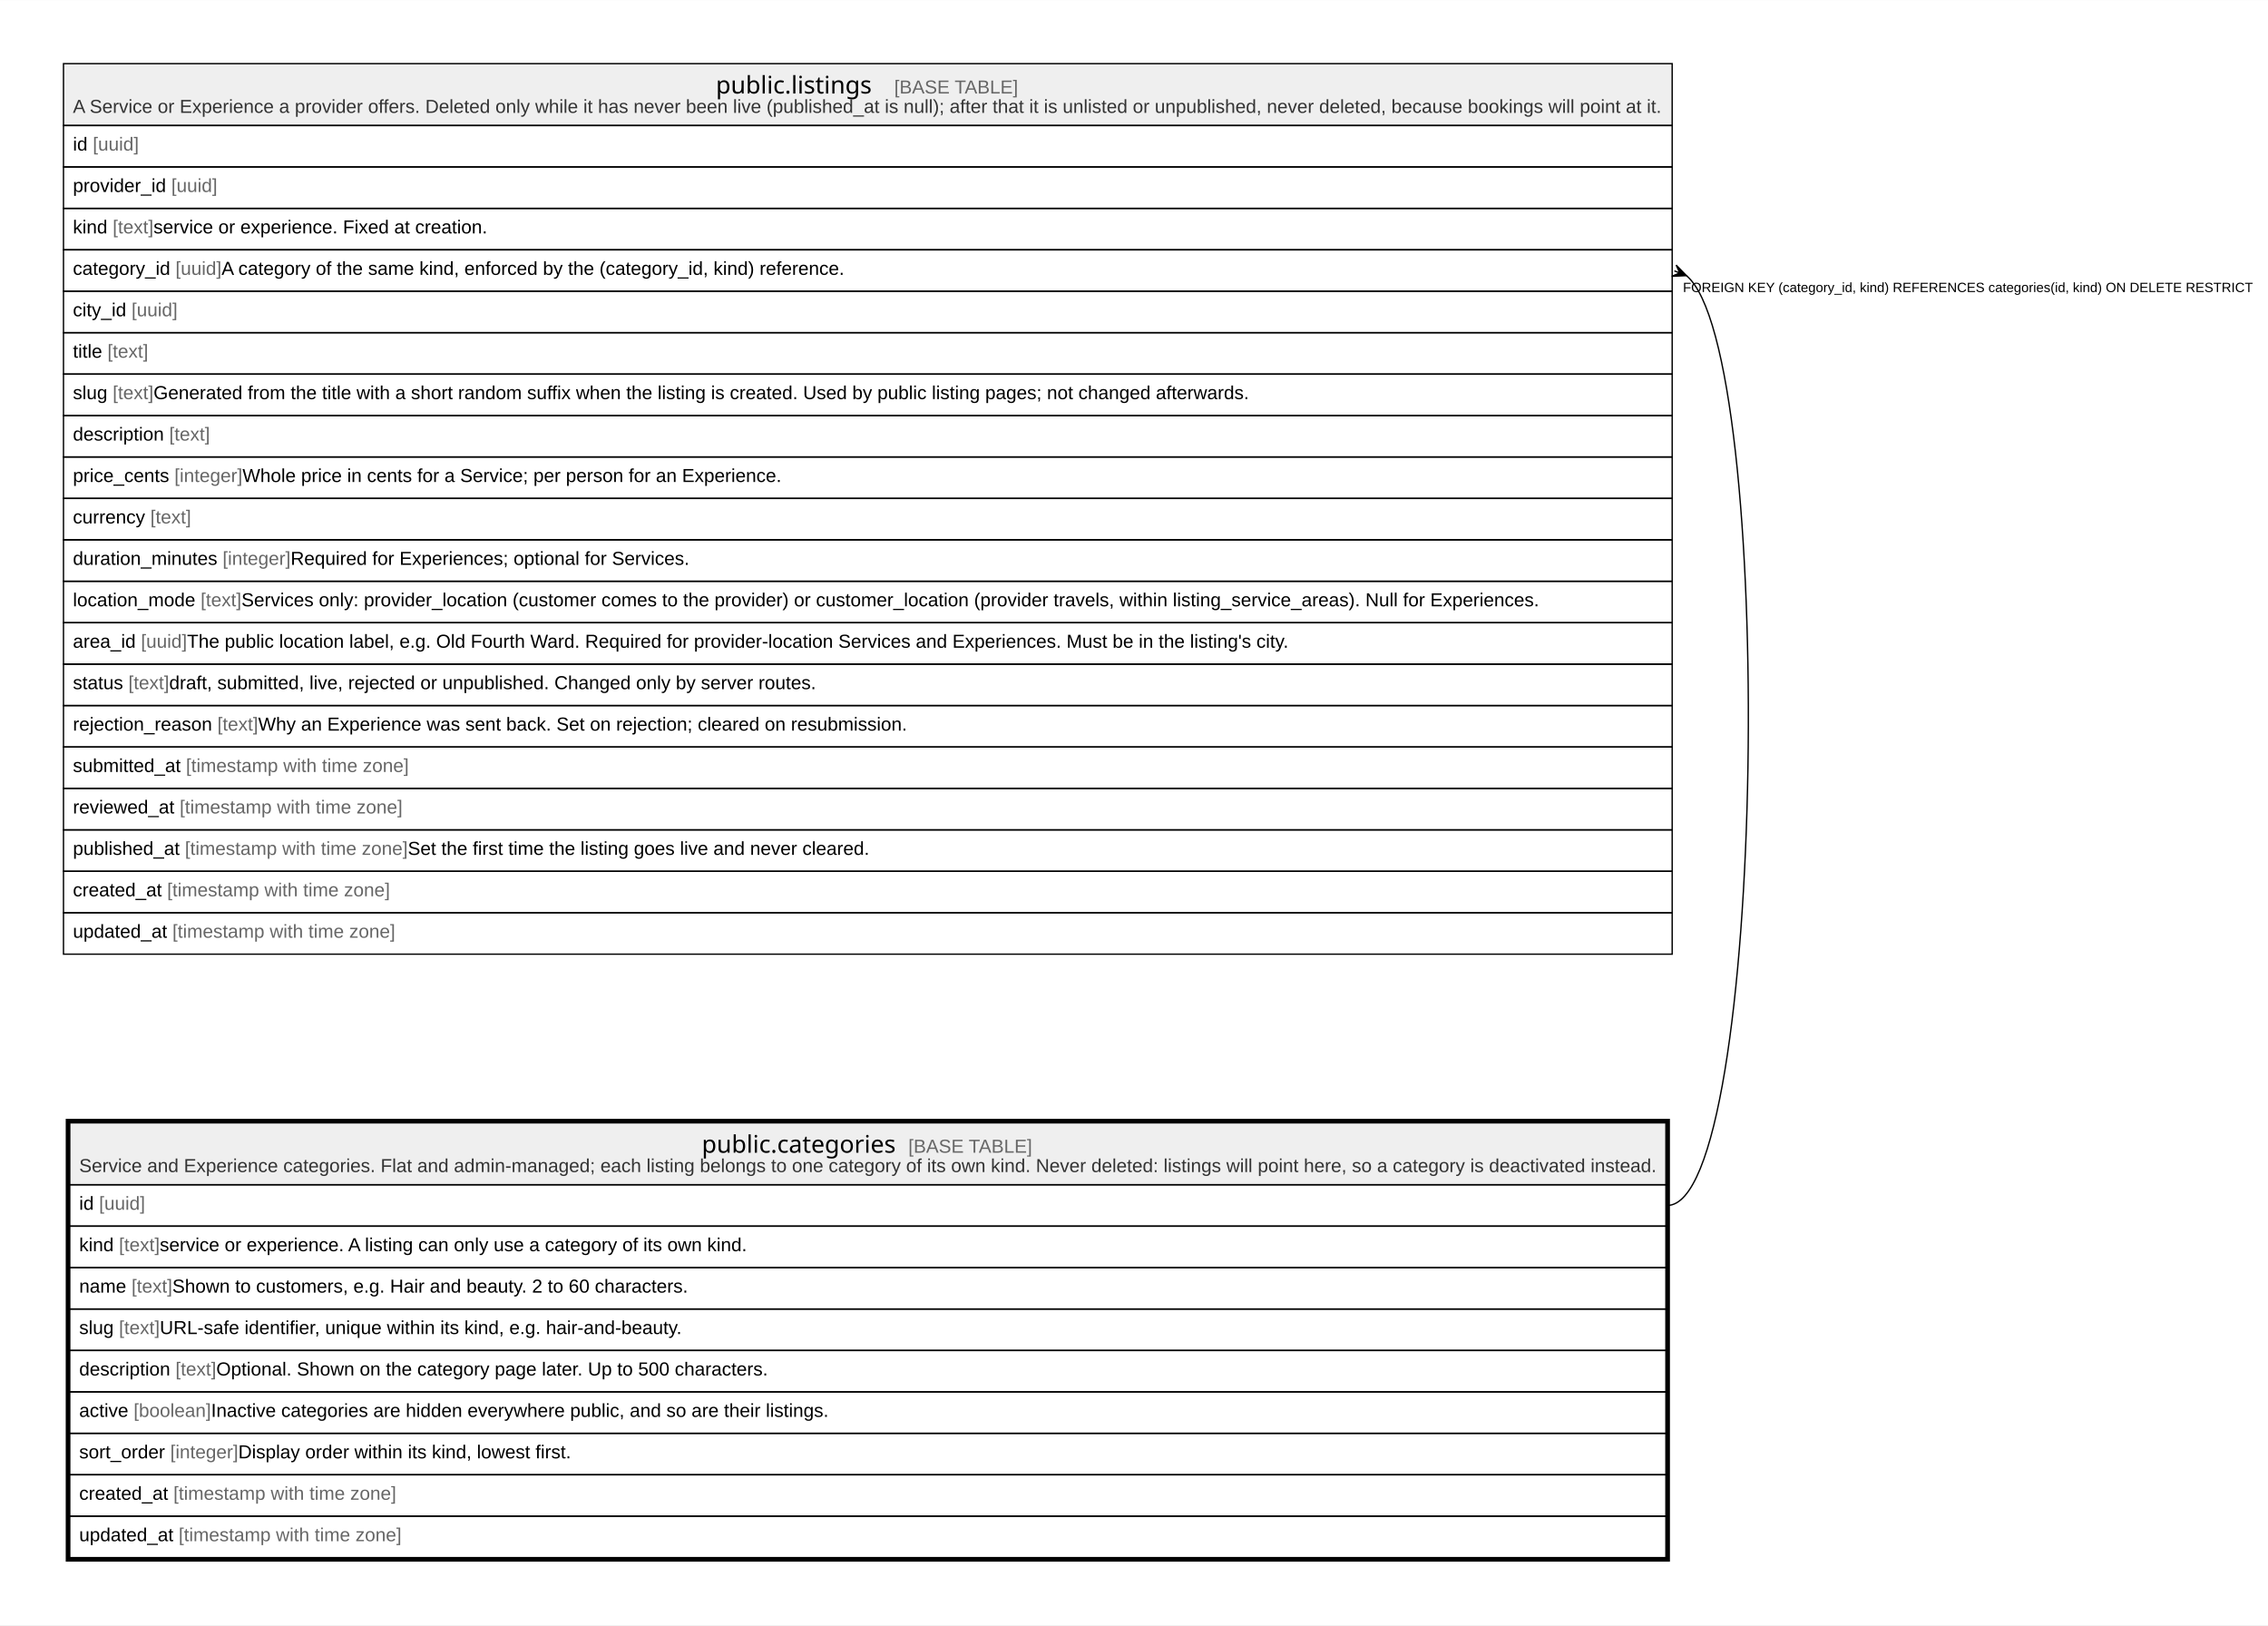
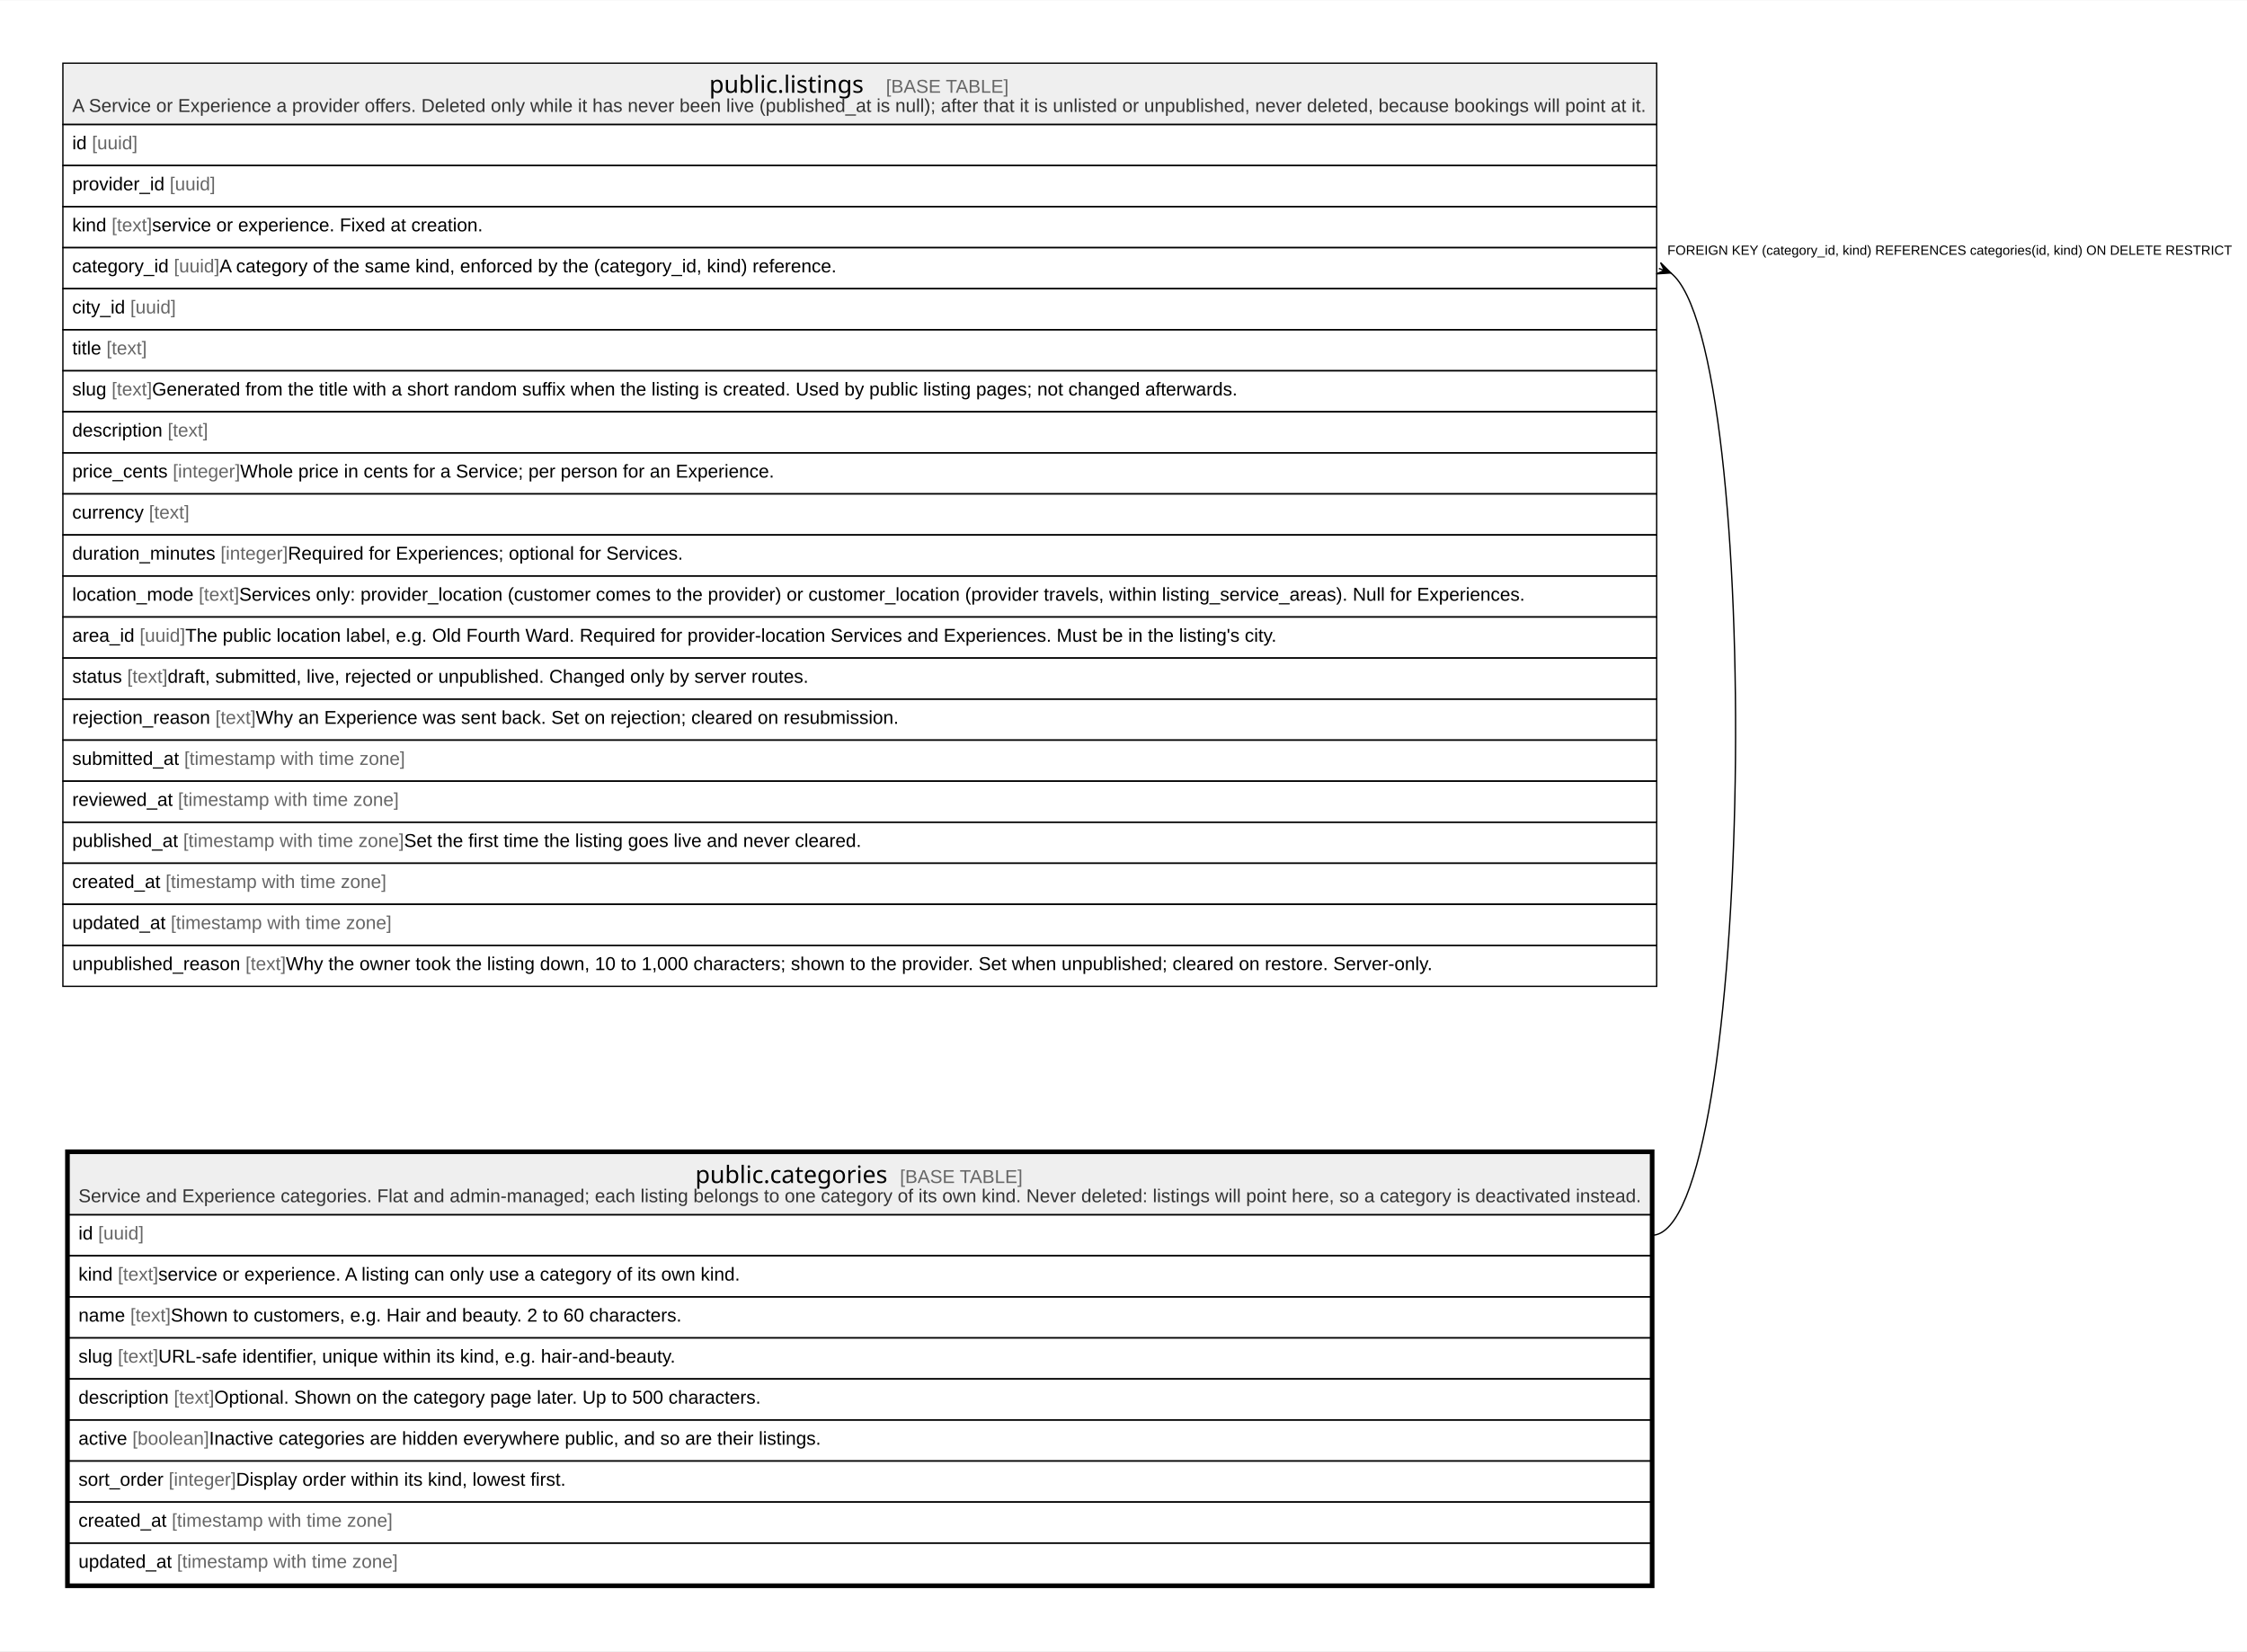
- <svg xmlns="http://www.w3.org/2000/svg" width="1686pt" height="1208pt" viewBox="0.00 0.00 1686.31 1208.00">
-   <g id="graph0" class="graph" transform="scale(1 1) rotate(0) translate(4 1204)">
-     <polygon fill="white" stroke="none" points="-4,4 -4,-1204 1682.31,-1204 1682.31,4 -4,4" />
+ <svg xmlns="http://www.w3.org/2000/svg" width="1686pt" height="1239pt" viewBox="0.00 0.00 1686.31 1238.80">
+   <g id="graph0" class="graph" transform="scale(1 1) rotate(0) translate(4 1234.8)">
+     <polygon fill="white" stroke="none" points="-4,4 -4,-1234.8 1682.31,-1234.8 1682.31,4 -4,4" />
    <g id="node1" class="node">
      <polygon fill="#efefef" stroke="none" points="47.87,-323.4 47.87,-369.4 1234.64,-369.4 1234.64,-323.4 47.87,-323.4" />
      <polygon fill="none" stroke="black" points="47.87,-323.4 47.87,-369.4 1234.64,-369.4 1234.64,-323.4 47.87,-323.4" />
      <text text-anchor="start" x="517.78" y="-347.2" font-family="Arial Bold" font-size="18.00">public.categories</text>
      <text text-anchor="start" x="640.23" y="-347.2" font-family="Arial" font-size="14.00">    </text>
      <text text-anchor="start" x="671.35" y="-347.2" font-family="Arial" font-size="14.00" fill="#666666">[BASE TABLE]</text>
      <text text-anchor="start" x="54.87" y="-332.8" font-family="Arial" font-size="14.00" fill="#333333">Service and Experience categories. Flat and admin-managed; each listing belongs to one category of its own kind. Never deleted: listings will point here, so a category is deactivated instead.</text>
      <polygon fill="none" stroke="black" points="47.87,-292.6 47.87,-323.4 1234.64,-323.4 1234.64,-292.6 47.87,-292.6" />
      <text text-anchor="start" x="54.87" y="-304.8" font-family="Arial" font-size="14.00">id </text>
      <text text-anchor="start" x="69.65" y="-304.8" font-family="Arial" font-size="14.00" fill="#666666">[uuid]</text>
      <polygon fill="none" stroke="black" points="47.87,-261.8 47.87,-292.6 1234.64,-292.6 1234.64,-261.8 47.87,-261.8" />
      <text text-anchor="start" x="54.87" y="-274" font-family="Arial" font-size="14.00">kind </text>
      <text text-anchor="start" x="84.44" y="-274" font-family="Arial" font-size="14.00" fill="#666666">[text]</text>
      <text text-anchor="start" x="114.78" y="-274" font-family="Arial" font-size="14.00"> service or experience. A listing can only use a category of its own kind.</text>
      <polygon fill="none" stroke="black" points="47.87,-231 47.87,-261.8 1234.64,-261.8 1234.64,-231 47.87,-231" />
      <text text-anchor="start" x="54.87" y="-243.2" font-family="Arial" font-size="14.00">name </text>
      <text text-anchor="start" x="93.78" y="-243.2" font-family="Arial" font-size="14.00" fill="#666666">[text]</text>
      <text text-anchor="start" x="124.12" y="-243.2" font-family="Arial" font-size="14.00"> Shown to customers, e.g. Hair and beauty. 2 to 60 characters.</text>
      <polygon fill="none" stroke="black" points="47.87,-200.2 47.87,-231 1234.64,-231 1234.64,-200.2 47.87,-200.2" />
      <text text-anchor="start" x="54.87" y="-212.4" font-family="Arial" font-size="14.00">slug </text>
      <text text-anchor="start" x="84.44" y="-212.4" font-family="Arial" font-size="14.00" fill="#666666">[text]</text>
      <text text-anchor="start" x="114.78" y="-212.4" font-family="Arial" font-size="14.00"> URL-safe identifier, unique within its kind, e.g. hair-and-beauty.</text>
      <polygon fill="none" stroke="black" points="47.87,-169.4 47.87,-200.2 1234.64,-200.2 1234.64,-169.4 47.87,-169.4" />
      <text text-anchor="start" x="54.87" y="-181.6" font-family="Arial" font-size="14.00">description </text>
      <text text-anchor="start" x="126.46" y="-181.6" font-family="Arial" font-size="14.00" fill="#666666">[text]</text>
      <text text-anchor="start" x="156.8" y="-181.6" font-family="Arial" font-size="14.00"> Optional. Shown on the category page later. Up to 500 characters.</text>
      <polygon fill="none" stroke="black" points="47.87,-138.6 47.87,-169.4 1234.64,-169.4 1234.64,-138.6 47.87,-138.6" />
      <text text-anchor="start" x="54.87" y="-150.8" font-family="Arial" font-size="14.00">active </text>
      <text text-anchor="start" x="95.33" y="-150.8" font-family="Arial" font-size="14.00" fill="#666666">[boolean]</text>
      <text text-anchor="start" x="152.93" y="-150.8" font-family="Arial" font-size="14.00"> Inactive categories are hidden everywhere public, and so are their listings.</text>
      <polygon fill="none" stroke="black" points="47.87,-107.8 47.87,-138.6 1234.64,-138.6 1234.64,-107.8 47.87,-107.8" />
      <text text-anchor="start" x="54.87" y="-120" font-family="Arial" font-size="14.00">sort_order </text>
      <text text-anchor="start" x="122.56" y="-120" font-family="Arial" font-size="14.00" fill="#666666">[integer]</text>
      <text text-anchor="start" x="173.15" y="-120" font-family="Arial" font-size="14.00"> Display order within its kind, lowest first.</text>
      <polygon fill="none" stroke="black" points="47.87,-77 47.87,-107.8 1234.64,-107.8 1234.64,-77 47.87,-77" />
      <text text-anchor="start" x="54.87" y="-89.2" font-family="Arial" font-size="14.00">created_at </text>
      <text text-anchor="start" x="124.91" y="-89.2" font-family="Arial" font-size="14.00" fill="#666666">[timestamp with time zone]</text>
      <polygon fill="none" stroke="black" points="47.87,-46.2 47.87,-77 1234.64,-77 1234.64,-46.2 47.87,-46.2" />
      <text text-anchor="start" x="54.87" y="-58.4" font-family="Arial" font-size="14.00">updated_at </text>
      <text text-anchor="start" x="128.82" y="-58.4" font-family="Arial" font-size="14.00" fill="#666666">[timestamp with time zone]</text>
      <polygon fill="none" stroke="black" stroke-width="3" points="46.37,-44.7 46.37,-370.9 1236.14,-370.9 1236.14,-44.7 46.37,-44.7" />
    </g>
    <g id="node2" class="node">
-       <polygon fill="#efefef" stroke="none" points="43.2,-1110.8 43.2,-1156.8 1239.3,-1156.8 1239.3,-1110.8 43.2,-1110.8" />
-       <polygon fill="none" stroke="black" points="43.2,-1110.8 43.2,-1156.8 1239.3,-1156.8 1239.3,-1110.8 43.2,-1110.8" />
-       <text text-anchor="start" x="528.26" y="-1134.6" font-family="Arial Bold" font-size="18.00">public.listings</text>
-       <text text-anchor="start" x="629.76" y="-1134.6" font-family="Arial" font-size="14.00">    </text>
-       <text text-anchor="start" x="660.88" y="-1134.6" font-family="Arial" font-size="14.00" fill="#666666">[BASE TABLE]</text>
-       <text text-anchor="start" x="50.2" y="-1120.2" font-family="Arial" font-size="14.00" fill="#333333">A Service or Experience a provider offers. Deleted only while it has never been live (published_at is null); after that it is unlisted or unpublished, never deleted, because bookings will point at it.</text>
+       <polygon fill="#efefef" stroke="none" points="43.2,-1141.6 43.2,-1187.6 1239.3,-1187.6 1239.3,-1141.6 43.2,-1141.6" />
+       <polygon fill="none" stroke="black" points="43.2,-1141.6 43.2,-1187.6 1239.3,-1187.6 1239.3,-1141.6 43.2,-1141.6" />
+       <text text-anchor="start" x="528.26" y="-1165.4" font-family="Arial Bold" font-size="18.00">public.listings</text>
+       <text text-anchor="start" x="629.76" y="-1165.4" font-family="Arial" font-size="14.00">    </text>
+       <text text-anchor="start" x="660.88" y="-1165.4" font-family="Arial" font-size="14.00" fill="#666666">[BASE TABLE]</text>
+       <text text-anchor="start" x="50.2" y="-1151" font-family="Arial" font-size="14.00" fill="#333333">A Service or Experience a provider offers. Deleted only while it has never been live (published_at is null); after that it is unlisted or unpublished, never deleted, because bookings will point at it.</text>
+       <polygon fill="none" stroke="black" points="43.2,-1110.8 43.2,-1141.6 1239.3,-1141.6 1239.3,-1110.8 43.2,-1110.8" />
+       <text text-anchor="start" x="50.2" y="-1123" font-family="Arial" font-size="14.00">id </text>
+       <text text-anchor="start" x="64.99" y="-1123" font-family="Arial" font-size="14.00" fill="#666666">[uuid]</text>
      <polygon fill="none" stroke="black" points="43.2,-1080 43.2,-1110.8 1239.3,-1110.8 1239.3,-1080 43.2,-1080" />
-       <text text-anchor="start" x="50.2" y="-1092.2" font-family="Arial" font-size="14.00">id </text>
-       <text text-anchor="start" x="64.99" y="-1092.2" font-family="Arial" font-size="14.00" fill="#666666">[uuid]</text>
+       <text text-anchor="start" x="50.2" y="-1092.2" font-family="Arial" font-size="14.00">provider_id </text>
+       <text text-anchor="start" x="123.35" y="-1092.2" font-family="Arial" font-size="14.00" fill="#666666">[uuid]</text>
      <polygon fill="none" stroke="black" points="43.2,-1049.2 43.2,-1080 1239.3,-1080 1239.3,-1049.2 43.2,-1049.2" />
-       <text text-anchor="start" x="50.2" y="-1061.4" font-family="Arial" font-size="14.00">provider_id </text>
-       <text text-anchor="start" x="123.35" y="-1061.4" font-family="Arial" font-size="14.00" fill="#666666">[uuid]</text>
+       <text text-anchor="start" x="50.2" y="-1061.4" font-family="Arial" font-size="14.00">kind </text>
+       <text text-anchor="start" x="79.77" y="-1061.4" font-family="Arial" font-size="14.00" fill="#666666">[text]</text>
+       <text text-anchor="start" x="110.12" y="-1061.4" font-family="Arial" font-size="14.00"> service or experience. Fixed at creation.</text>
      <polygon fill="none" stroke="black" points="43.2,-1018.4 43.2,-1049.2 1239.3,-1049.2 1239.3,-1018.4 43.2,-1018.4" />
-       <text text-anchor="start" x="50.2" y="-1030.6" font-family="Arial" font-size="14.00">kind </text>
-       <text text-anchor="start" x="79.77" y="-1030.6" font-family="Arial" font-size="14.00" fill="#666666">[text]</text>
-       <text text-anchor="start" x="110.12" y="-1030.6" font-family="Arial" font-size="14.00"> service or experience. Fixed at creation.</text>
+       <text text-anchor="start" x="50.2" y="-1030.6" font-family="Arial" font-size="14.00">category_id </text>
+       <text text-anchor="start" x="126.47" y="-1030.6" font-family="Arial" font-size="14.00" fill="#666666">[uuid]</text>
+       <text text-anchor="start" x="160.72" y="-1030.6" font-family="Arial" font-size="14.00"> A category of the same kind, enforced by the (category_id, kind) reference.</text>
      <polygon fill="none" stroke="black" points="43.2,-987.6 43.2,-1018.4 1239.3,-1018.4 1239.3,-987.6 43.2,-987.6" />
-       <text text-anchor="start" x="50.2" y="-999.8" font-family="Arial" font-size="14.00">category_id </text>
-       <text text-anchor="start" x="126.47" y="-999.8" font-family="Arial" font-size="14.00" fill="#666666">[uuid]</text>
-       <text text-anchor="start" x="160.72" y="-999.8" font-family="Arial" font-size="14.00"> A category of the same kind, enforced by the (category_id, kind) reference.</text>
+       <text text-anchor="start" x="50.2" y="-999.8" font-family="Arial" font-size="14.00">city_id </text>
+       <text text-anchor="start" x="93.77" y="-999.8" font-family="Arial" font-size="14.00" fill="#666666">[uuid]</text>
      <polygon fill="none" stroke="black" points="43.2,-956.8 43.2,-987.6 1239.3,-987.6 1239.3,-956.8 43.2,-956.8" />
-       <text text-anchor="start" x="50.2" y="-969" font-family="Arial" font-size="14.00">city_id </text>
-       <text text-anchor="start" x="93.77" y="-969" font-family="Arial" font-size="14.00" fill="#666666">[uuid]</text>
+       <text text-anchor="start" x="50.2" y="-969" font-family="Arial" font-size="14.00">title </text>
+       <text text-anchor="start" x="75.88" y="-969" font-family="Arial" font-size="14.00" fill="#666666">[text]</text>
      <polygon fill="none" stroke="black" points="43.2,-926 43.2,-956.8 1239.3,-956.8 1239.3,-926 43.2,-926" />
-       <text text-anchor="start" x="50.2" y="-938.2" font-family="Arial" font-size="14.00">title </text>
-       <text text-anchor="start" x="75.88" y="-938.2" font-family="Arial" font-size="14.00" fill="#666666">[text]</text>
+       <text text-anchor="start" x="50.2" y="-938.2" font-family="Arial" font-size="14.00">slug </text>
+       <text text-anchor="start" x="79.77" y="-938.2" font-family="Arial" font-size="14.00" fill="#666666">[text]</text>
+       <text text-anchor="start" x="110.12" y="-938.2" font-family="Arial" font-size="14.00"> Generated from the title with a short random suffix when the listing is created. Used by public listing pages; not changed afterwards.</text>
      <polygon fill="none" stroke="black" points="43.2,-895.2 43.2,-926 1239.3,-926 1239.3,-895.2 43.2,-895.2" />
-       <text text-anchor="start" x="50.2" y="-907.4" font-family="Arial" font-size="14.00">slug </text>
-       <text text-anchor="start" x="79.77" y="-907.4" font-family="Arial" font-size="14.00" fill="#666666">[text]</text>
-       <text text-anchor="start" x="110.12" y="-907.4" font-family="Arial" font-size="14.00"> Generated from the title with a short random suffix when the listing is created. Used by public listing pages; not changed afterwards.</text>
+       <text text-anchor="start" x="50.2" y="-907.4" font-family="Arial" font-size="14.00">description </text>
+       <text text-anchor="start" x="121.79" y="-907.4" font-family="Arial" font-size="14.00" fill="#666666">[text]</text>
      <polygon fill="none" stroke="black" points="43.2,-864.4 43.2,-895.2 1239.3,-895.2 1239.3,-864.4 43.2,-864.4" />
-       <text text-anchor="start" x="50.2" y="-876.6" font-family="Arial" font-size="14.00">description </text>
-       <text text-anchor="start" x="121.79" y="-876.6" font-family="Arial" font-size="14.00" fill="#666666">[text]</text>
+       <text text-anchor="start" x="50.2" y="-876.6" font-family="Arial" font-size="14.00">price_cents </text>
+       <text text-anchor="start" x="125.68" y="-876.6" font-family="Arial" font-size="14.00" fill="#666666">[integer]</text>
+       <text text-anchor="start" x="176.27" y="-876.6" font-family="Arial" font-size="14.00"> Whole price in cents for a Service; per person for an Experience.</text>
      <polygon fill="none" stroke="black" points="43.2,-833.6 43.2,-864.4 1239.3,-864.4 1239.3,-833.6 43.2,-833.6" />
-       <text text-anchor="start" x="50.2" y="-845.8" font-family="Arial" font-size="14.00">price_cents </text>
-       <text text-anchor="start" x="125.68" y="-845.8" font-family="Arial" font-size="14.00" fill="#666666">[integer]</text>
-       <text text-anchor="start" x="176.27" y="-845.8" font-family="Arial" font-size="14.00"> Whole price in cents for a Service; per person for an Experience.</text>
+       <text text-anchor="start" x="50.2" y="-845.8" font-family="Arial" font-size="14.00">currency </text>
+       <text text-anchor="start" x="107.77" y="-845.8" font-family="Arial" font-size="14.00" fill="#666666">[text]</text>
      <polygon fill="none" stroke="black" points="43.2,-802.8 43.2,-833.6 1239.3,-833.6 1239.3,-802.8 43.2,-802.8" />
-       <text text-anchor="start" x="50.2" y="-815" font-family="Arial" font-size="14.00">currency </text>
-       <text text-anchor="start" x="107.77" y="-815" font-family="Arial" font-size="14.00" fill="#666666">[text]</text>
+       <text text-anchor="start" x="50.2" y="-815" font-family="Arial" font-size="14.00">duration_minutes </text>
+       <text text-anchor="start" x="161.49" y="-815" font-family="Arial" font-size="14.00" fill="#666666">[integer]</text>
+       <text text-anchor="start" x="212.08" y="-815" font-family="Arial" font-size="14.00"> Required for Experiences; optional for Services.</text>
      <polygon fill="none" stroke="black" points="43.2,-772 43.2,-802.8 1239.3,-802.8 1239.3,-772 43.2,-772" />
-       <text text-anchor="start" x="50.2" y="-784.2" font-family="Arial" font-size="14.00">duration_minutes </text>
-       <text text-anchor="start" x="161.49" y="-784.2" font-family="Arial" font-size="14.00" fill="#666666">[integer]</text>
-       <text text-anchor="start" x="212.08" y="-784.2" font-family="Arial" font-size="14.00"> Required for Experiences; optional for Services.</text>
+       <text text-anchor="start" x="50.2" y="-784.2" font-family="Arial" font-size="14.00">location_mode </text>
+       <text text-anchor="start" x="145.15" y="-784.2" font-family="Arial" font-size="14.00" fill="#666666">[text]</text>
+       <text text-anchor="start" x="175.5" y="-784.2" font-family="Arial" font-size="14.00"> Services only: provider_location (customer comes to the provider) or customer_location (provider travels, within listing_service_areas). Null for Experiences.</text>
      <polygon fill="none" stroke="black" points="43.2,-741.2 43.2,-772 1239.3,-772 1239.3,-741.2 43.2,-741.2" />
-       <text text-anchor="start" x="50.2" y="-753.4" font-family="Arial" font-size="14.00">location_mode </text>
-       <text text-anchor="start" x="145.15" y="-753.4" font-family="Arial" font-size="14.00" fill="#666666">[text]</text>
-       <text text-anchor="start" x="175.5" y="-753.4" font-family="Arial" font-size="14.00"> Services only: provider_location (customer comes to the provider) or customer_location (provider travels, within listing_service_areas). Null for Experiences.</text>
+       <text text-anchor="start" x="50.2" y="-753.4" font-family="Arial" font-size="14.00">area_id </text>
+       <text text-anchor="start" x="100.79" y="-753.4" font-family="Arial" font-size="14.00" fill="#666666">[uuid]</text>
+       <text text-anchor="start" x="135.04" y="-753.4" font-family="Arial" font-size="14.00"> The public location label, e.g. Old Fourth Ward. Required for provider-location Services and Experiences. Must be in the listing's city.</text>
      <polygon fill="none" stroke="black" points="43.2,-710.4 43.2,-741.2 1239.3,-741.2 1239.3,-710.4 43.2,-710.4" />
-       <text text-anchor="start" x="50.2" y="-722.6" font-family="Arial" font-size="14.00">area_id </text>
-       <text text-anchor="start" x="100.79" y="-722.6" font-family="Arial" font-size="14.00" fill="#666666">[uuid]</text>
-       <text text-anchor="start" x="135.04" y="-722.6" font-family="Arial" font-size="14.00"> The public location label, e.g. Old Fourth Ward. Required for provider-location Services and Experiences. Must be in the listing's city.</text>
+       <text text-anchor="start" x="50.2" y="-722.6" font-family="Arial" font-size="14.00">status </text>
+       <text text-anchor="start" x="91.44" y="-722.6" font-family="Arial" font-size="14.00" fill="#666666">[text]</text>
+       <text text-anchor="start" x="121.79" y="-722.6" font-family="Arial" font-size="14.00"> draft, submitted, live, rejected or unpublished. Changed only by server routes.</text>
      <polygon fill="none" stroke="black" points="43.2,-679.6 43.2,-710.4 1239.3,-710.4 1239.3,-679.6 43.2,-679.6" />
-       <text text-anchor="start" x="50.2" y="-691.8" font-family="Arial" font-size="14.00">status </text>
-       <text text-anchor="start" x="91.44" y="-691.8" font-family="Arial" font-size="14.00" fill="#666666">[text]</text>
-       <text text-anchor="start" x="121.79" y="-691.8" font-family="Arial" font-size="14.00"> draft, submitted, live, rejected or unpublished. Changed only by server routes.</text>
+       <text text-anchor="start" x="50.2" y="-691.8" font-family="Arial" font-size="14.00">rejection_reason </text>
+       <text text-anchor="start" x="157.6" y="-691.8" font-family="Arial" font-size="14.00" fill="#666666">[text]</text>
+       <text text-anchor="start" x="187.94" y="-691.8" font-family="Arial" font-size="14.00"> Why an Experience was sent back. Set on rejection; cleared on resubmission.</text>
      <polygon fill="none" stroke="black" points="43.2,-648.8 43.2,-679.6 1239.3,-679.6 1239.3,-648.8 43.2,-648.8" />
-       <text text-anchor="start" x="50.2" y="-661" font-family="Arial" font-size="14.00">rejection_reason </text>
-       <text text-anchor="start" x="157.6" y="-661" font-family="Arial" font-size="14.00" fill="#666666">[text]</text>
-       <text text-anchor="start" x="187.94" y="-661" font-family="Arial" font-size="14.00"> Why an Experience was sent back. Set on rejection; cleared on resubmission.</text>
+       <text text-anchor="start" x="50.2" y="-661" font-family="Arial" font-size="14.00">submitted_at </text>
+       <text text-anchor="start" x="134.25" y="-661" font-family="Arial" font-size="14.00" fill="#666666">[timestamp with time zone]</text>
      <polygon fill="none" stroke="black" points="43.2,-618 43.2,-648.8 1239.3,-648.8 1239.3,-618 43.2,-618" />
-       <text text-anchor="start" x="50.2" y="-630.2" font-family="Arial" font-size="14.00">submitted_at </text>
-       <text text-anchor="start" x="134.25" y="-630.2" font-family="Arial" font-size="14.00" fill="#666666">[timestamp with time zone]</text>
+       <text text-anchor="start" x="50.2" y="-630.2" font-family="Arial" font-size="14.00">reviewed_at </text>
+       <text text-anchor="start" x="129.58" y="-630.2" font-family="Arial" font-size="14.00" fill="#666666">[timestamp with time zone]</text>
      <polygon fill="none" stroke="black" points="43.2,-587.2 43.2,-618 1239.3,-618 1239.3,-587.2 43.2,-587.2" />
-       <text text-anchor="start" x="50.2" y="-599.4" font-family="Arial" font-size="14.00">reviewed_at </text>
-       <text text-anchor="start" x="129.58" y="-599.4" font-family="Arial" font-size="14.00" fill="#666666">[timestamp with time zone]</text>
+       <text text-anchor="start" x="50.2" y="-599.4" font-family="Arial" font-size="14.00">published_at </text>
+       <text text-anchor="start" x="133.49" y="-599.4" font-family="Arial" font-size="14.00" fill="#666666">[timestamp with time zone]</text>
+       <text text-anchor="start" x="299.21" y="-599.4" font-family="Arial" font-size="14.00"> Set the first time the listing goes live and never cleared.</text>
      <polygon fill="none" stroke="black" points="43.2,-556.4 43.2,-587.2 1239.3,-587.2 1239.3,-556.4 43.2,-556.4" />
-       <text text-anchor="start" x="50.2" y="-568.6" font-family="Arial" font-size="14.00">published_at </text>
-       <text text-anchor="start" x="133.49" y="-568.6" font-family="Arial" font-size="14.00" fill="#666666">[timestamp with time zone]</text>
-       <text text-anchor="start" x="299.21" y="-568.6" font-family="Arial" font-size="14.00"> Set the first time the listing goes live and never cleared.</text>
+       <text text-anchor="start" x="50.2" y="-568.6" font-family="Arial" font-size="14.00">created_at </text>
+       <text text-anchor="start" x="120.25" y="-568.6" font-family="Arial" font-size="14.00" fill="#666666">[timestamp with time zone]</text>
      <polygon fill="none" stroke="black" points="43.2,-525.6 43.2,-556.4 1239.3,-556.4 1239.3,-525.6 43.2,-525.6" />
-       <text text-anchor="start" x="50.2" y="-537.8" font-family="Arial" font-size="14.00">created_at </text>
-       <text text-anchor="start" x="120.25" y="-537.8" font-family="Arial" font-size="14.00" fill="#666666">[timestamp with time zone]</text>
+       <text text-anchor="start" x="50.2" y="-537.8" font-family="Arial" font-size="14.00">updated_at </text>
+       <text text-anchor="start" x="124.16" y="-537.8" font-family="Arial" font-size="14.00" fill="#666666">[timestamp with time zone]</text>
      <polygon fill="none" stroke="black" points="43.2,-494.8 43.2,-525.6 1239.3,-525.6 1239.3,-494.8 43.2,-494.8" />
-       <text text-anchor="start" x="50.2" y="-507" font-family="Arial" font-size="14.00">updated_at </text>
-       <text text-anchor="start" x="124.16" y="-507" font-family="Arial" font-size="14.00" fill="#666666">[timestamp with time zone]</text>
+       <text text-anchor="start" x="50.2" y="-507" font-family="Arial" font-size="14.00">unpublished_reason </text>
+       <text text-anchor="start" x="180.19" y="-507" font-family="Arial" font-size="14.00" fill="#666666">[text]</text>
+       <text text-anchor="start" x="210.54" y="-507" font-family="Arial" font-size="14.00"> Why the owner took the listing down, 10 to 1,000 characters; shown to the provider. Set when unpublished; cleared on restore. Server-only.</text>
    </g>
    <g id="edge1" class="edge">
-       <path fill="none" stroke="black" d="M1249.81,-999.26C1316.99,-944.56 1309.54,-308 1235.64,-308" />
-       <polygon fill="black" stroke="black" points="1249.92,-999.22 1238.97,-998.69 1244.96,-1001.17 1240.93,-1002.76 1240.93,-1002.76 1240.93,-1002.76 1244.96,-1001.17 1242.26,-1007.06 1249.92,-999.22" />
-       <text text-anchor="start" x="1247.3" y="-987" font-family="Arial" font-size="10.00">FOREIGN KEY (category_id, kind) REFERENCES categories(id, kind) ON DELETE RESTRICT</text>
+       <path fill="none" stroke="black" d="M1249.8,-1030.24C1320.44,-975.48 1312.98,-308 1235.64,-308" />
+       <polygon fill="black" stroke="black" points="1249.98,-1030.17 1239.04,-1029.47 1244.99,-1032.04 1240.93,-1033.56 1240.93,-1033.56 1240.93,-1033.56 1244.99,-1032.04 1242.2,-1037.9 1249.98,-1030.17" />
+       <text text-anchor="start" x="1247.3" y="-1043.8" font-family="Arial" font-size="10.00">FOREIGN KEY (category_id, kind) REFERENCES categories(id, kind) ON DELETE RESTRICT</text>
    </g>
  </g>
</svg>
